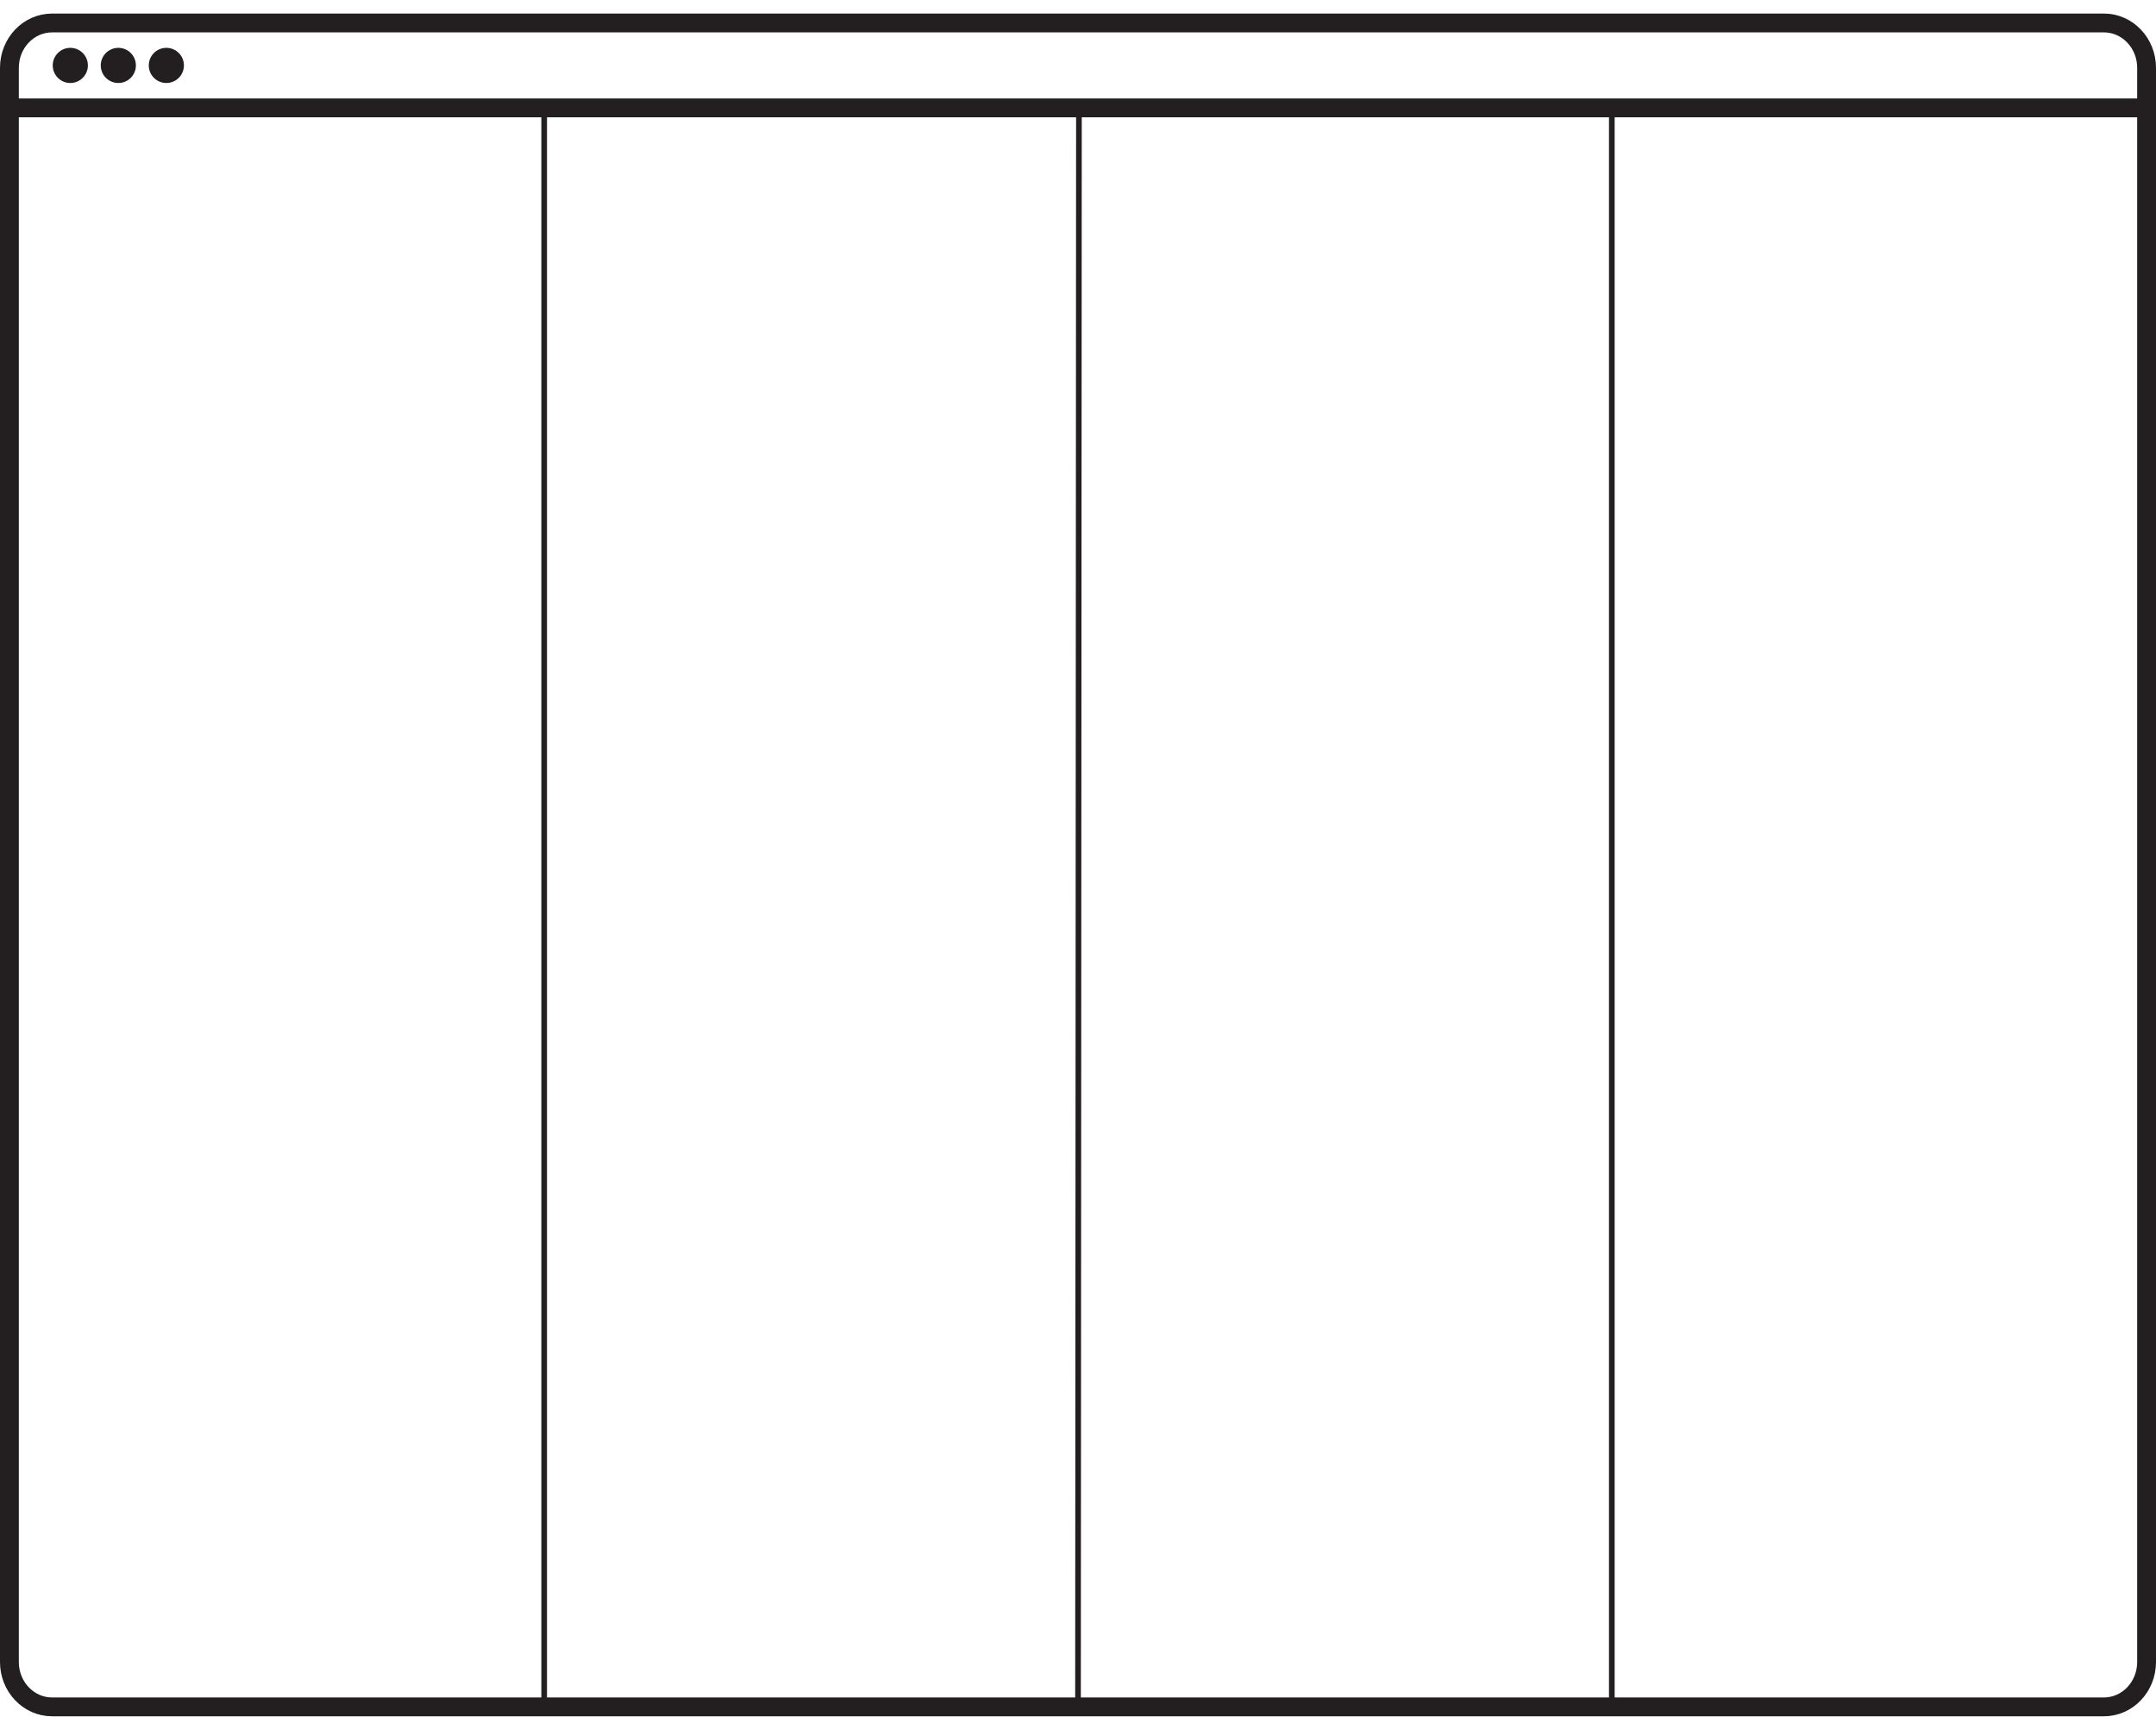
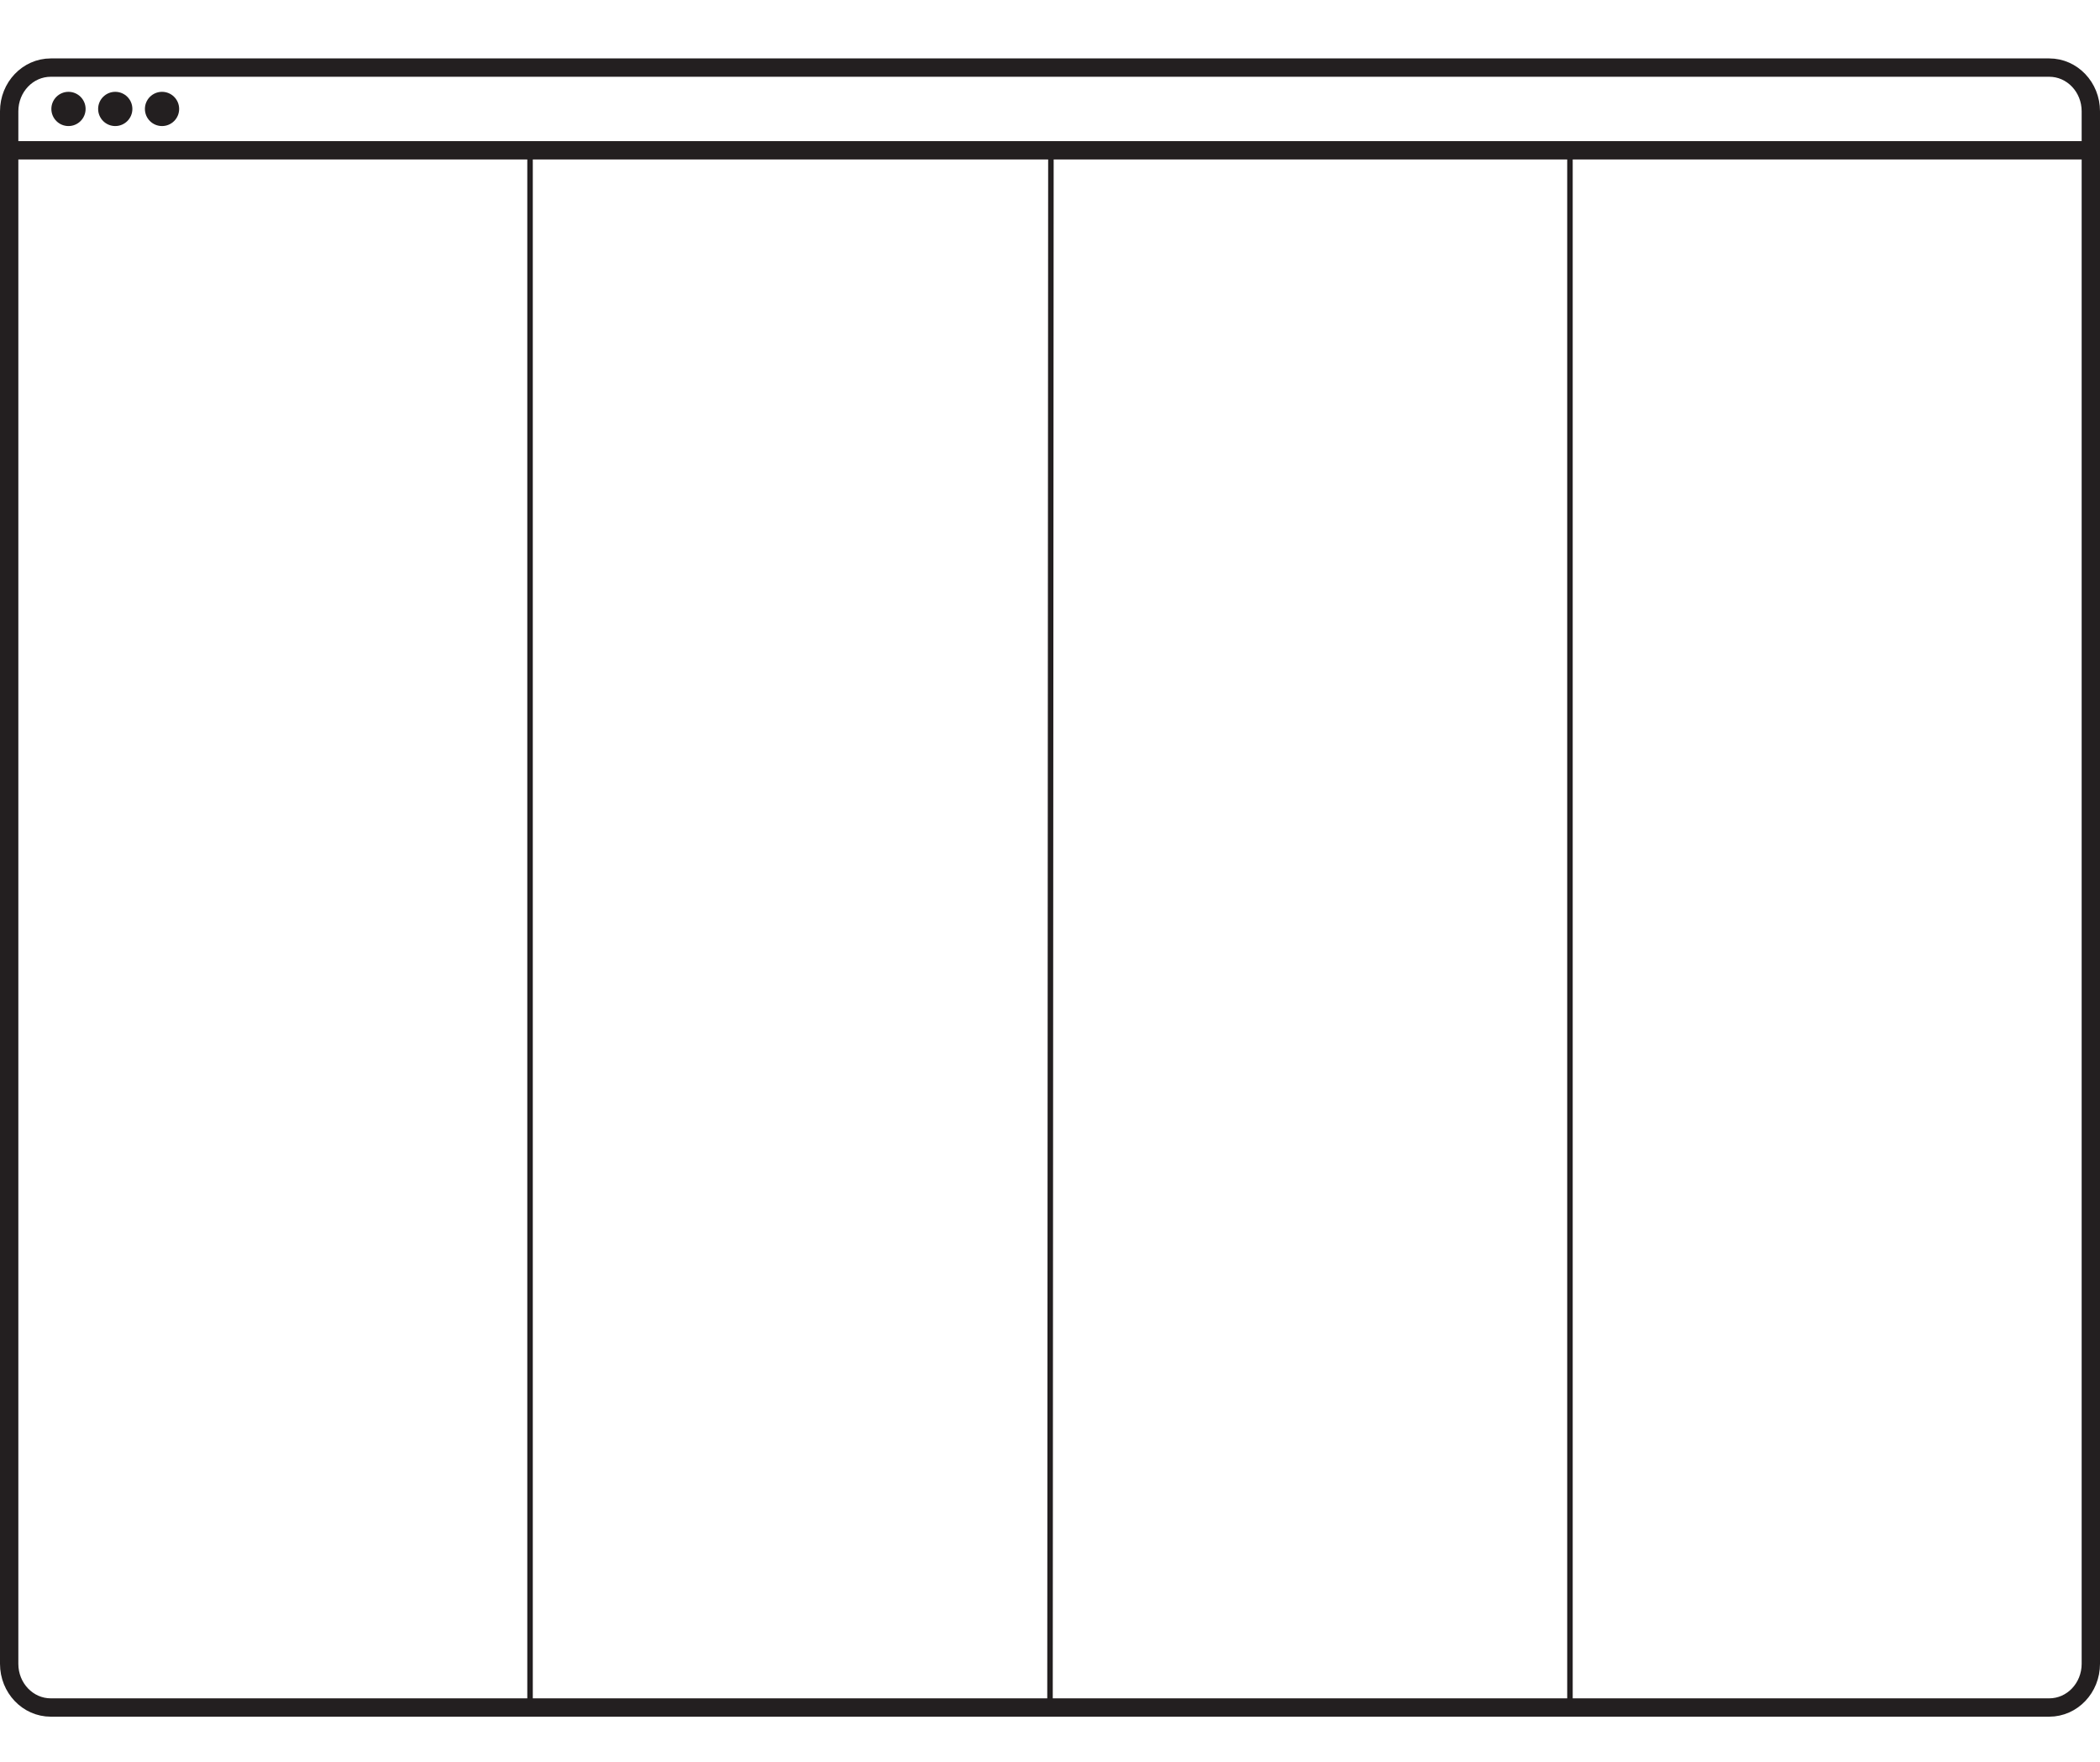
- <svg xmlns="http://www.w3.org/2000/svg" version="1.0" id="Layer_1" x="0px" y="0px" viewBox="0 -50 1144.858 911.394" enable-background="new 0 0 1144.858 861.394" xml:space="preserve">
+ <svg xmlns="http://www.w3.org/2000/svg" version="1.0" id="Layer_1" x="0px" y="0px" width="1144" height="960" viewBox="0 -50 1144.858 911.394" enable-background="new 0 0 1144.858 861.394" xml:space="preserve">
  <style>
		.image-box {
		  animation: move-image-borders 16s cubic-bezier(0.6, 0, 0.4, 0.99) infinite;
			backface-visibility: hidden;
			perspective: 1000;
		}
		.col1:nth-child(1) {
		  animation-delay: 1.333s;
		}
		.col2:nth-child(1) {
		  animation-delay: 0s;
		}
		.col3:nth-child(1) {
		  animation-delay: 2.667s;
		}
		.col4:nth-child(1) {
		  animation-delay: 4s;
		}
		.col1:nth-child(2) {
		  animation-delay: 6.667s;
		}
		.col2:nth-child(2) {
		  animation-delay: 5.333s;
		}
		.col3:nth-child(2) {
		  animation-delay: 8s;
		}
		.col4:nth-child(2) {
		  animation-delay: 9.333s;
		}
		.col1:nth-child(3) {
		  animation-delay: 12s;
		}
		.col2:nth-child(3) {
		  animation-delay: 10.667s;
		}
		.col3:nth-child(3) {
		  animation-delay: 13.333s;
		}
		.col4:nth-child(3) {
		  animation-delay: 14.667s;
		}
		@keyframes move-image-borders {
		  0% {
		    transform: translate(0, 0%);
		  }
		  8.33% {
		    transform: translate(0, 100%);
		  }
		  33.3% {
		    transform: translate(0, 100%);
		  }
		  41.66% {
		    transform: translate(0, 200%);
		  }
		  66.66% {
		    transform: translate(0, 200%);
		  }
		  75% {
		    transform: translate(0, 300%);
		  }
		  100% {
		    transform: translate(0, 300%);
		  }
		  /*0%   { opacity: 0; }
					  100% { opacity: 1; }*/
		}
	</style>
  <g>
    <line fill="none" stroke="#231F20" stroke-width="3" stroke-miterlimit="10" x1="288.965" y1="5" x2="288.965" y2="856.394" />
    <line fill="none" stroke="#231F20" stroke-width="3" stroke-miterlimit="10" x1="572.929" y1="5" x2="572.43" y2="856.394" />
    <line fill="none" stroke="#231F20" stroke-width="3" stroke-miterlimit="10" x1="855.896" y1="5" x2="855.896" y2="856.394" />
  </g>
  <g>
    <g class="image-box col1">
      <line fill="none" stroke="#231F20" stroke-width="3" stroke-miterlimit="10" x1="1134.626" y1="7.191" x2="855.771" y2="7.191" />
      <rect x="855.771" y="-275.178" fill="none" width="278.854" height="282.369" />
    </g>
    <g class="image-box col1">
      <line fill="none" stroke="#231F20" stroke-width="3" stroke-miterlimit="10" x1="1134.626" y1="7.191" x2="855.771" y2="7.191" />
      <rect x="855.771" y="-275.178" fill="none" width="278.854" height="282.369" />
    </g>
    <g class="image-box col1">
      <line fill="none" stroke="#231F20" stroke-width="3" stroke-miterlimit="10" x1="1134.626" y1="7.191" x2="855.771" y2="7.191" />
      <rect x="855.771" y="-275.178" fill="none" width="278.854" height="282.369" />
    </g>
  </g>
  <g>
    <g class="image-box col2">
      <line fill="none" stroke="#231F20" stroke-width="3" stroke-miterlimit="10" x1="855.896" y1="7.287" x2="572.43" y2="7.287" />
      <rect x="572.43" y="-275.082" fill="none" width="283.466" height="282.369" />
    </g>
    <g class="image-box col2">
      <line fill="none" stroke="#231F20" stroke-width="3" stroke-miterlimit="10" x1="855.896" y1="7.287" x2="572.43" y2="7.287" />
      <rect x="572.43" y="-275.082" fill="none" width="283.466" height="282.369" />
    </g>
    <g class="image-box col2">
      <line fill="none" stroke="#231F20" stroke-width="3" stroke-miterlimit="10" x1="855.896" y1="7.287" x2="572.43" y2="7.287" />
      <rect x="572.43" y="-275.082" fill="none" width="283.466" height="282.369" />
    </g>
  </g>
  <g>
    <g class="image-box col3">
      <line fill="none" stroke="#231F20" stroke-width="3" stroke-miterlimit="10" x1="572.43" y1="7.286" x2="288.964" y2="7.286" />
      <rect x="288.964" y="-275.083" fill="none" width="283.466" height="282.369" />
    </g>
    <g class="image-box col3">
      <line fill="none" stroke="#231F20" stroke-width="3" stroke-miterlimit="10" x1="572.43" y1="7.286" x2="288.964" y2="7.286" />
      <rect x="288.964" y="-275.083" fill="none" width="283.466" height="282.369" />
    </g>
    <g class="image-box col3">
      <line fill="none" stroke="#231F20" stroke-width="3" stroke-miterlimit="10" x1="572.43" y1="7.286" x2="288.964" y2="7.286" />
      <rect x="288.964" y="-275.083" fill="none" width="283.466" height="282.369" />
    </g>
  </g>
  <g>
    <g class="image-box col4">
      <line fill="none" stroke="#231F20" stroke-width="3" stroke-miterlimit="10" x1="288.965" y1="7.286" x2="10.11" y2="7.286" />
      <rect x="10.11" y="-275.083" fill="none" width="278.854" height="282.369" />
    </g>
    <g class="image-box col4">
      <line fill="none" stroke="#231F20" stroke-width="3" stroke-miterlimit="10" x1="288.965" y1="7.286" x2="10.11" y2="7.286" />
      <rect x="10.11" y="-275.083" fill="none" width="278.854" height="282.369" />
    </g>
    <g class="image-box col4">
      <line fill="none" stroke="#231F20" stroke-width="3" stroke-miterlimit="10" x1="288.965" y1="7.286" x2="10.11" y2="7.286" />
      <rect x="10.11" y="-275.083" fill="none" width="278.854" height="282.369" />
    </g>
  </g>
  <path fill="none" stroke="#231F20" stroke-width="10" stroke-miterlimit="10" d="M1139.858,832.576       c0,13.155-10.153,23.817-22.678,23.817H27.677C15.153,856.394,5,845.731,5,832.576V-13.991c0-13.154,10.153-23.817,22.677-23.817       h1089.503c12.524,0,22.678,10.664,22.678,23.817V832.576z" />
  <line fill="none" stroke="#231F20" stroke-width="10" stroke-miterlimit="10" x1="5.5" y1="7.287" x2="1139.858" y2="7.287" />
  <circle fill="#231F20" cx="37.334" cy="-15.261" r="9.333" />
  <circle fill="#231F20" cx="62.834" cy="-15.261" r="9.333" />
  <circle fill="#231F20" cx="88.334" cy="-15.261" r="9.333" />
</svg>
